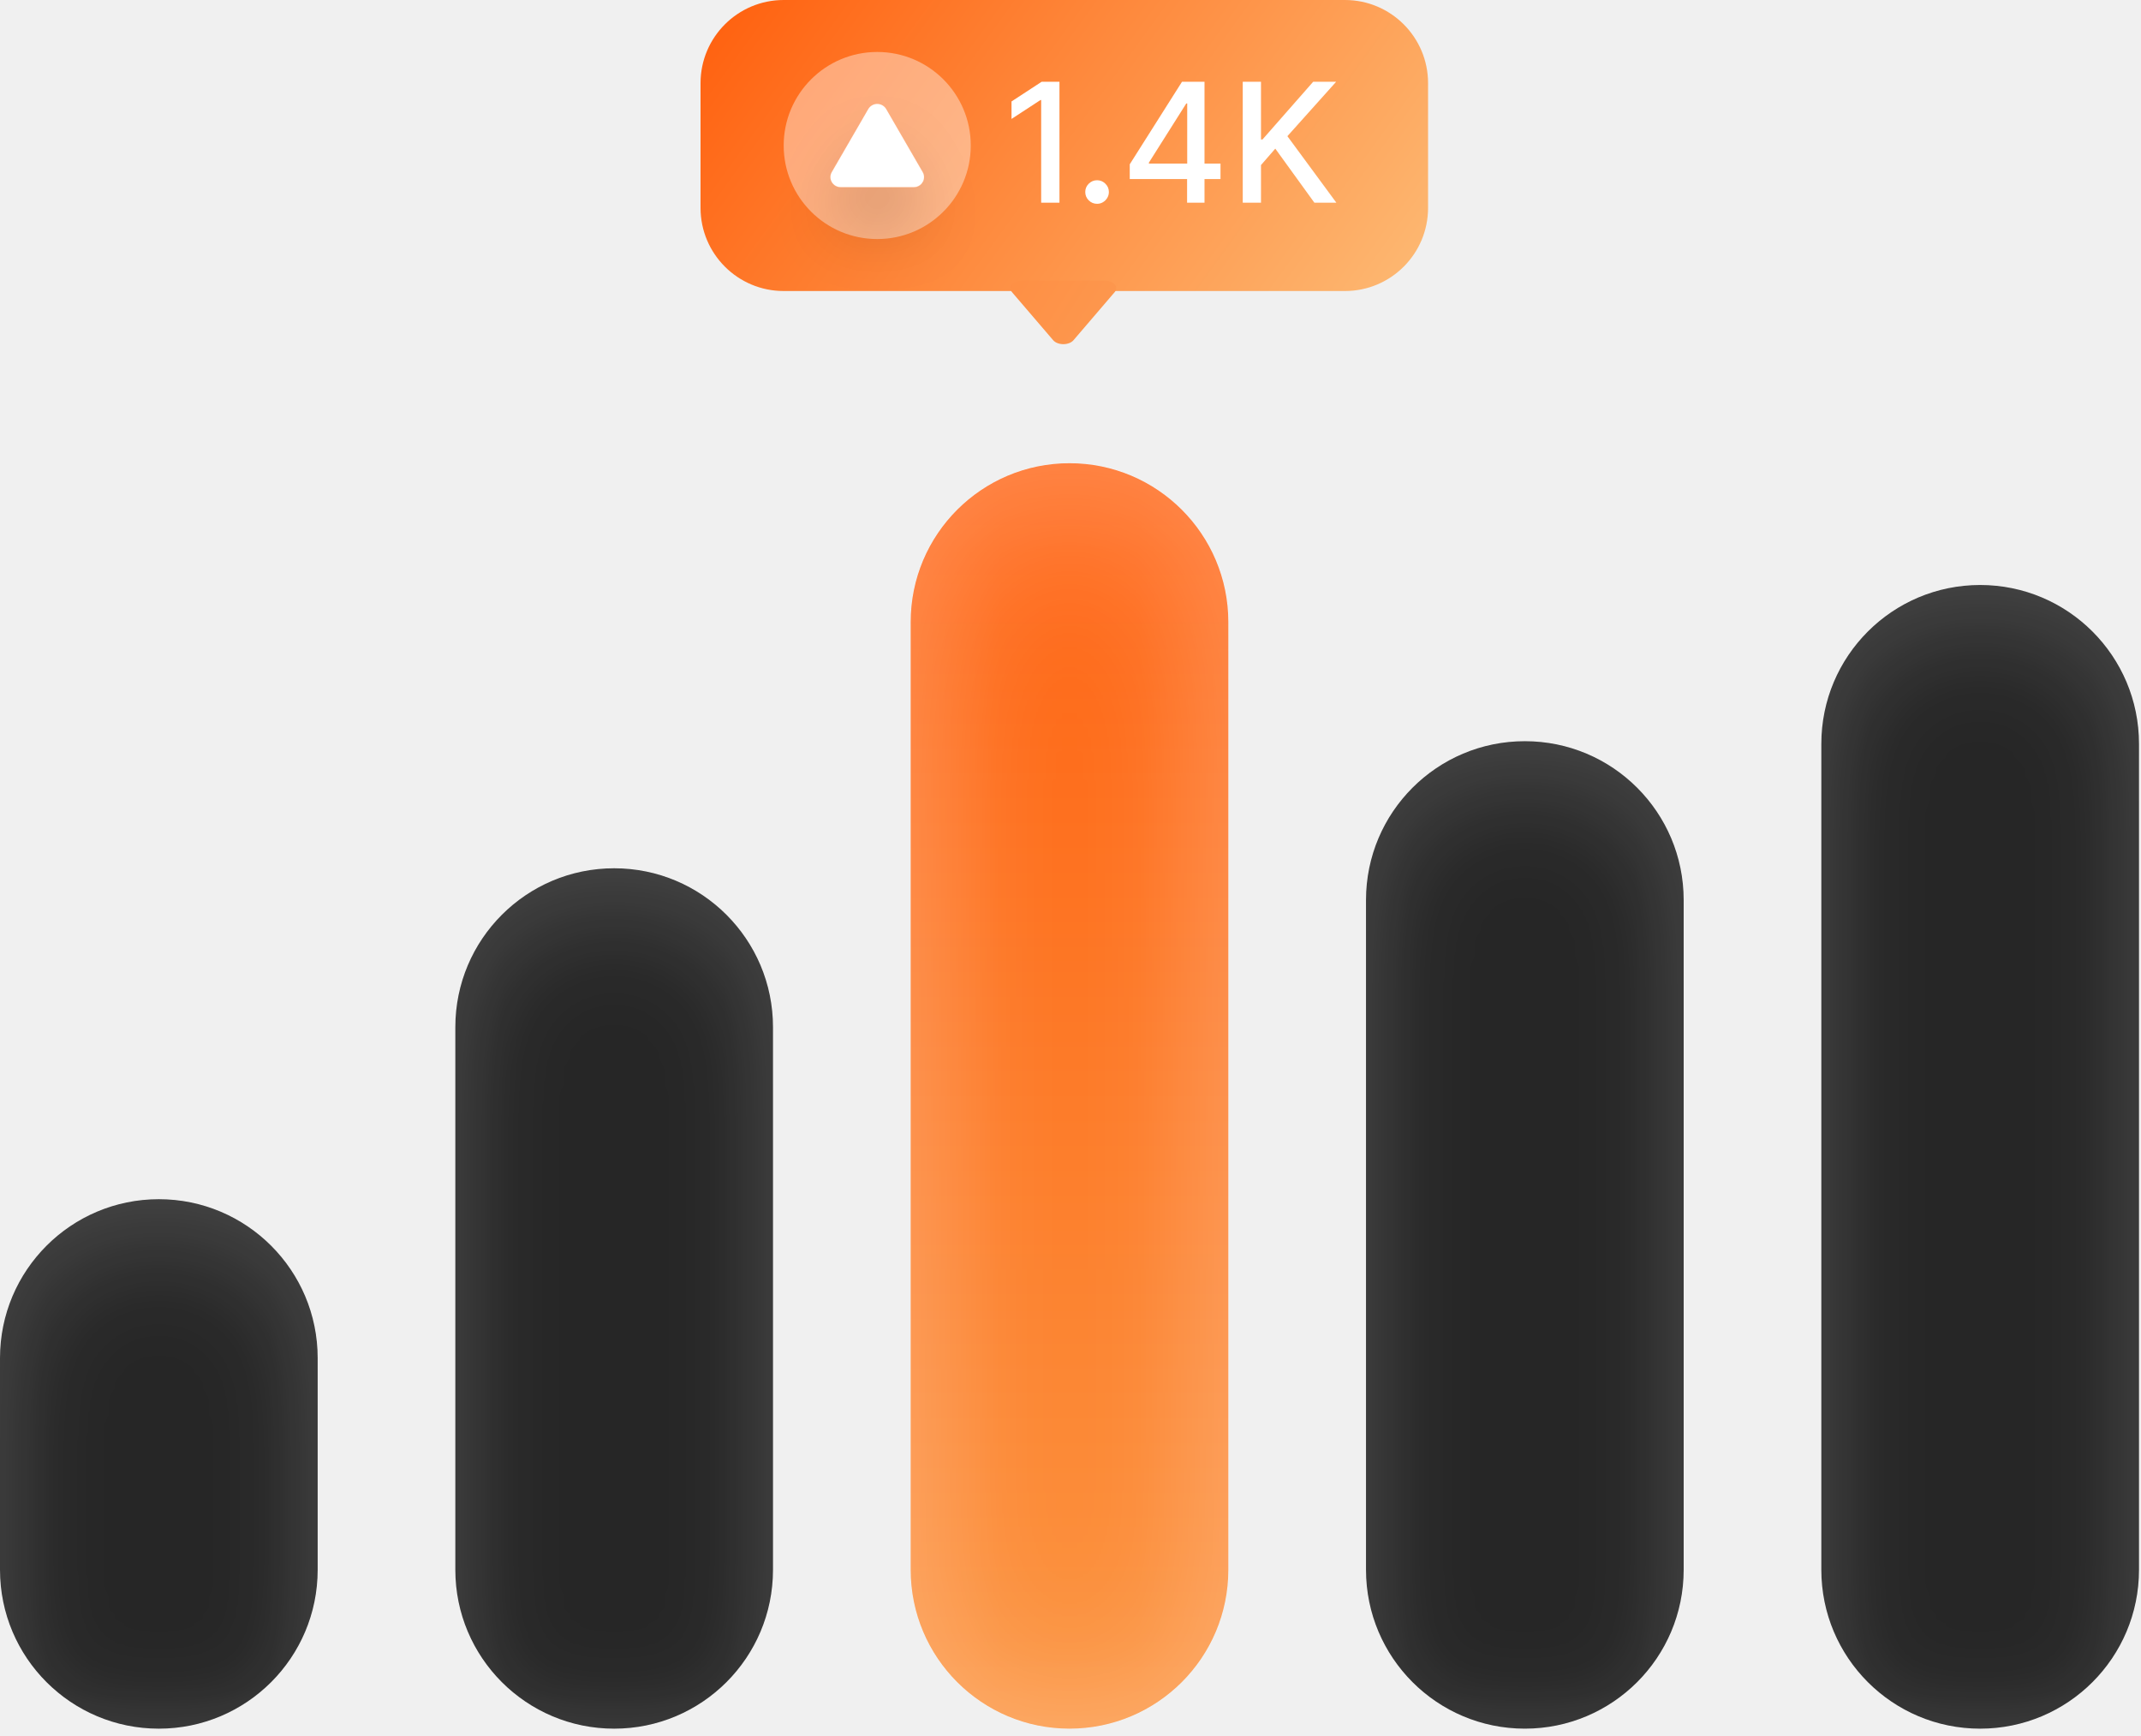
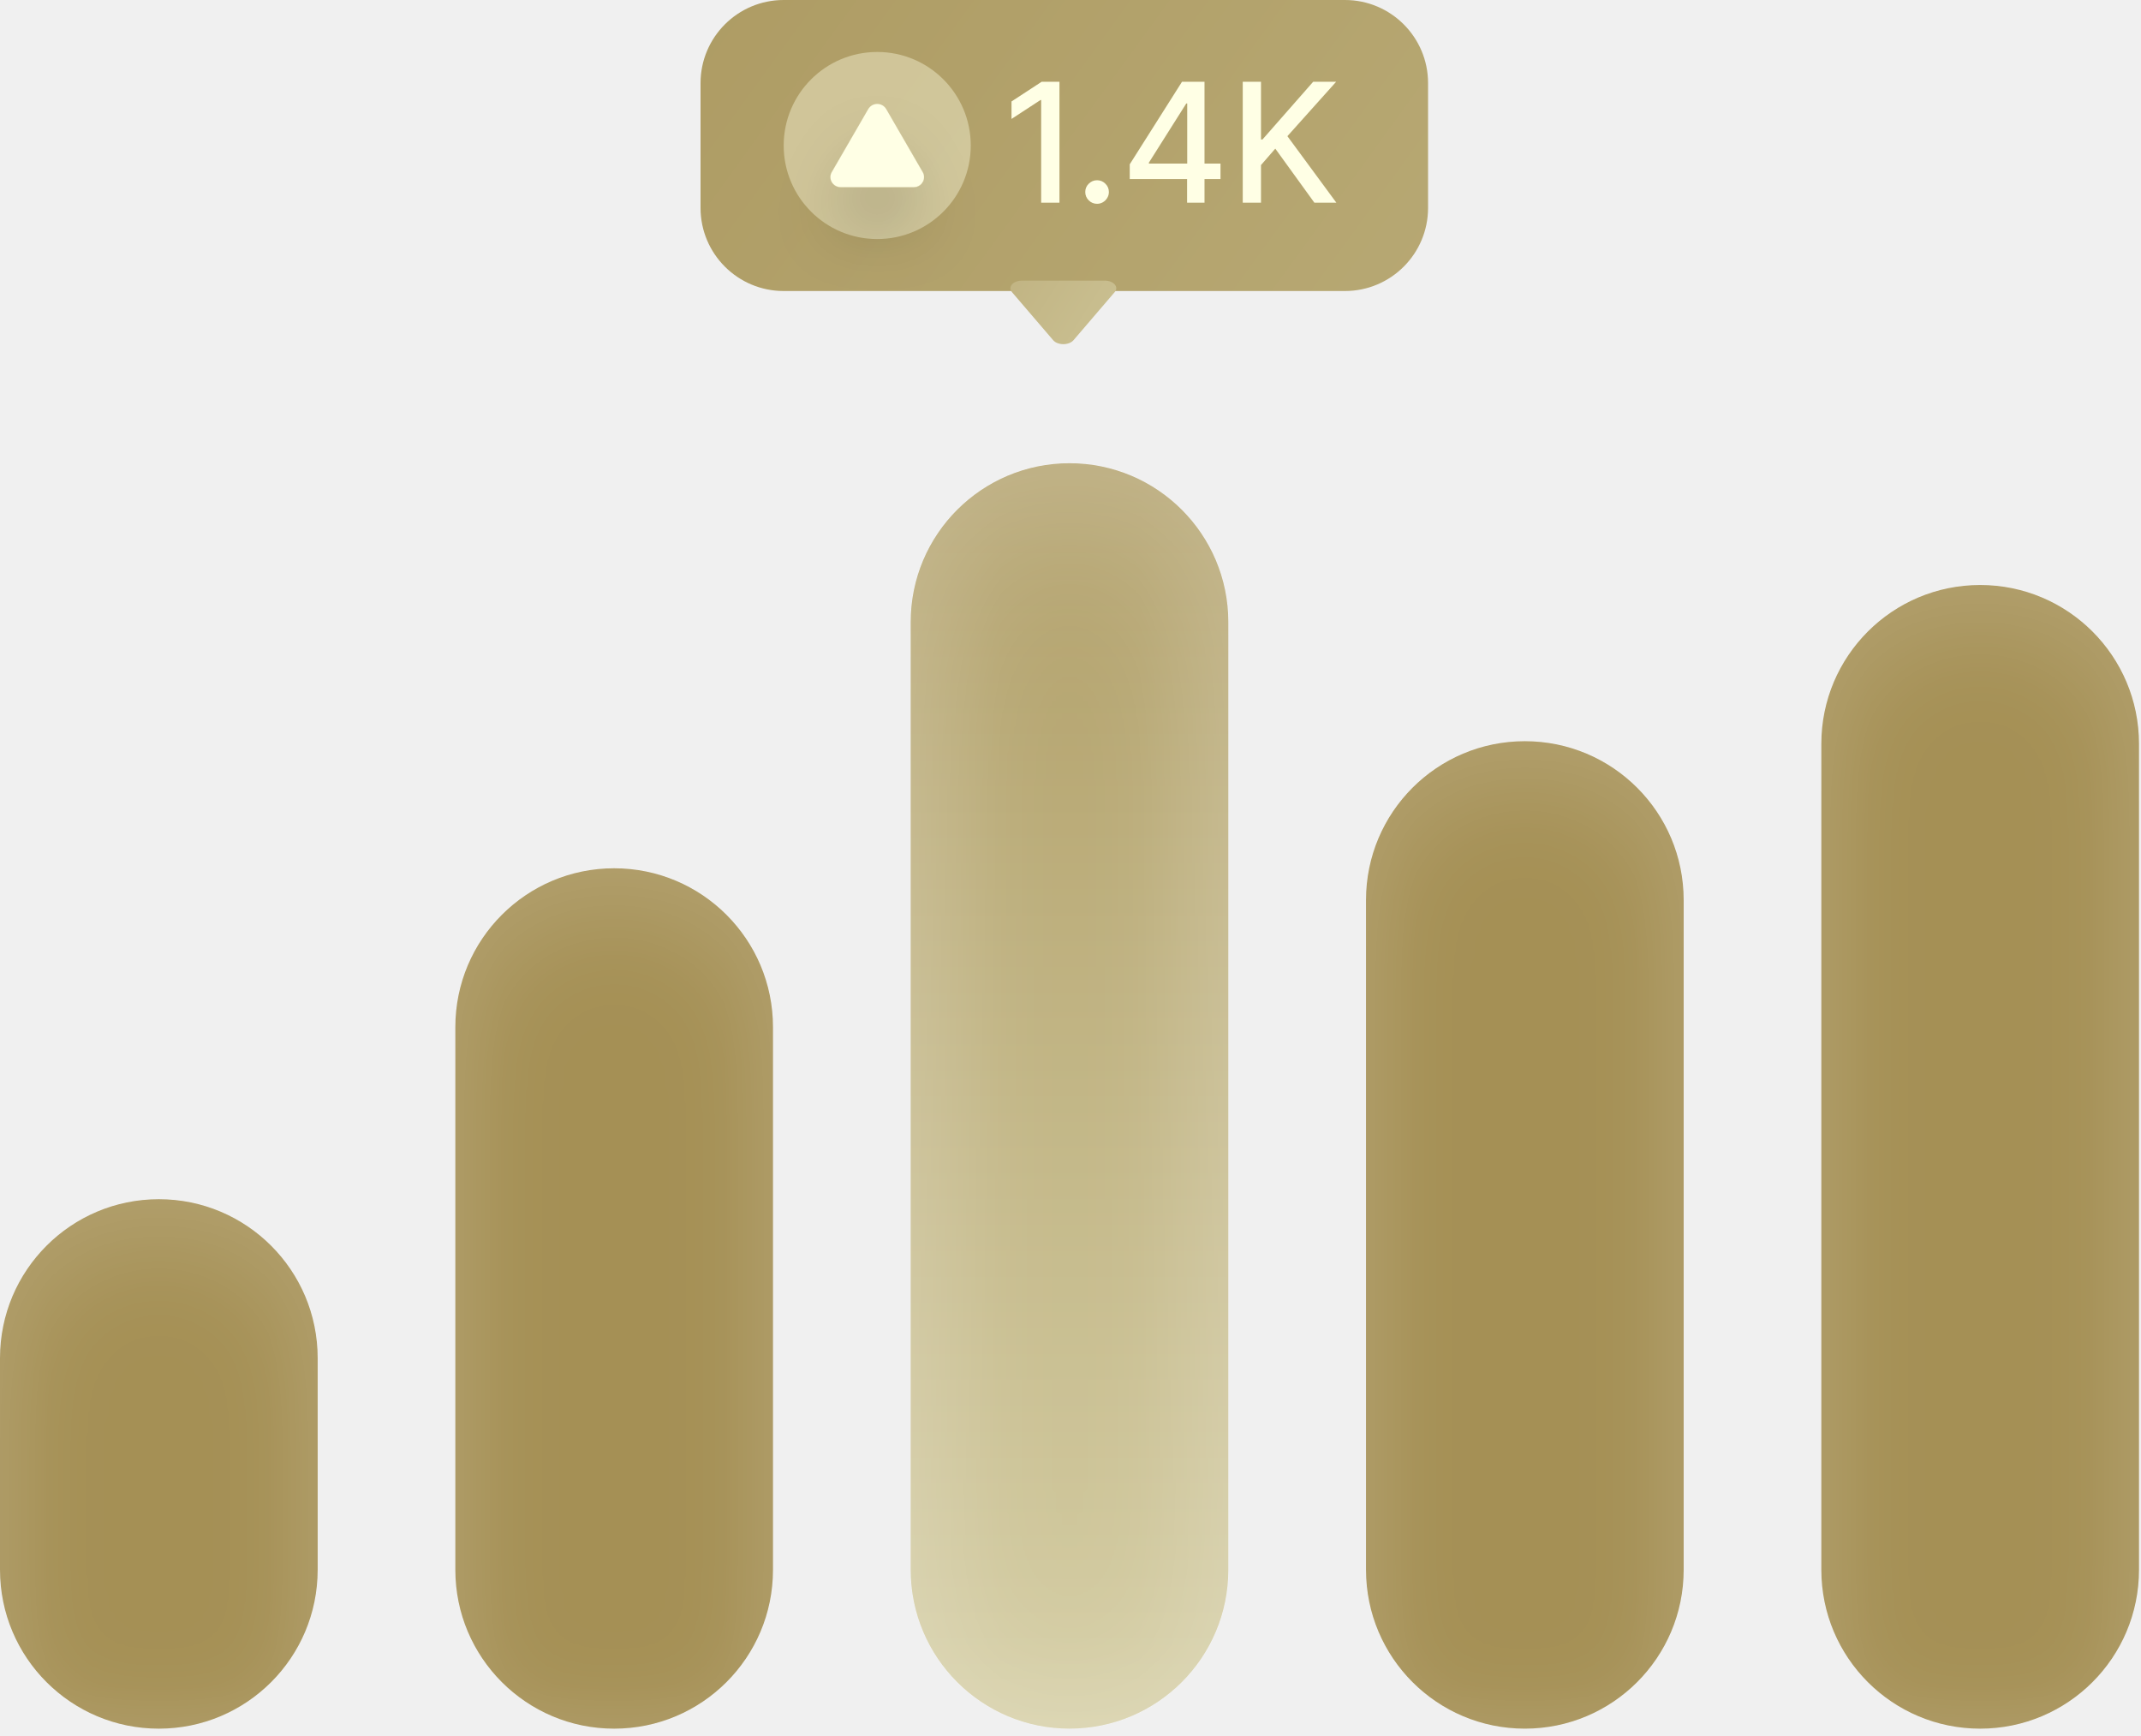
- <svg xmlns="http://www.w3.org/2000/svg" width="206" height="167" viewBox="0 0 206 167" fill="none">
+ <svg xmlns="http://www.w3.org/2000/svg" width="206px" height="167px" viewBox="0 0 206 167" fill="none" transform="rotate(0) scale(1, 1)">
  <rect x="67.404" width="70" height="28" rx="8" fill="url(#paint0_linear_698_5975)" />
-   <rect x="75.404" y="5" width="18" height="18" rx="9" fill="white" fill-opacity="0.4" />
+   <rect x="75.404" y="5" width="18" height="18" rx="9" fill="#ffffe5" fill-opacity="0.4" />
  <g filter="url(#filter0_d_698_5975)">
-     <path d="M88.775 17.512C88.688 17.662 88.563 17.786 88.413 17.872C88.262 17.957 88.091 18.002 87.918 18H80.89C80.717 18.002 80.546 17.957 80.395 17.872C80.245 17.786 80.12 17.662 80.033 17.512C79.949 17.368 79.904 17.205 79.904 17.038C79.904 16.871 79.949 16.707 80.033 16.564L83.546 10.489C83.634 10.34 83.759 10.217 83.91 10.131C84.06 10.045 84.231 10 84.404 10C84.578 10 84.748 10.045 84.898 10.131C85.049 10.217 85.174 10.34 85.262 10.489L88.776 16.564C88.86 16.708 88.904 16.871 88.904 17.038C88.904 17.205 88.859 17.369 88.775 17.512Z" fill="white" />
+     <path d="M88.775 17.512C88.688 17.662 88.563 17.786 88.413 17.872C88.262 17.957 88.091 18.002 87.918 18H80.89C80.717 18.002 80.546 17.957 80.395 17.872C80.245 17.786 80.12 17.662 80.033 17.512C79.949 17.368 79.904 17.205 79.904 17.038C79.904 16.871 79.949 16.707 80.033 16.564L83.546 10.489C83.634 10.34 83.759 10.217 83.91 10.131C84.06 10.045 84.231 10 84.404 10C84.578 10 84.748 10.045 84.898 10.131C85.049 10.217 85.174 10.34 85.262 10.489L88.776 16.564C88.86 16.708 88.904 16.871 88.904 17.038C88.904 17.205 88.859 17.369 88.775 17.512Z" fill="#ffffe5" />
  </g>
-   <path d="M101.938 7.864V19.5H100.177V9.625H100.109L97.325 11.443V9.761L100.228 7.864H101.938ZM105.556 19.608C105.246 19.608 104.979 19.498 104.755 19.278C104.532 19.055 104.42 18.786 104.42 18.472C104.42 18.161 104.532 17.896 104.755 17.676C104.979 17.453 105.246 17.341 105.556 17.341C105.867 17.341 106.134 17.453 106.357 17.676C106.581 17.896 106.693 18.161 106.693 18.472C106.693 18.68 106.64 18.871 106.534 19.046C106.431 19.216 106.295 19.352 106.124 19.454C105.954 19.557 105.765 19.608 105.556 19.608ZM108.701 17.227V15.807L113.73 7.864H114.849V9.955H114.139L110.542 15.648V15.739H117.434V17.227H108.701ZM114.218 19.5V16.796L114.23 16.148V7.864H115.894V19.5H114.218ZM119.573 19.5V7.864H121.329V13.421H121.471L126.352 7.864H128.562L123.869 13.102L128.579 19.5H126.465L122.704 14.301L121.329 15.881V19.5H119.573Z" fill="white" />
+   <path d="M101.938 7.864V19.5H100.177V9.625H100.109L97.325 11.443V9.761L100.228 7.864H101.938ZM105.556 19.608C105.246 19.608 104.979 19.498 104.755 19.278C104.532 19.055 104.42 18.786 104.42 18.472C104.42 18.161 104.532 17.896 104.755 17.676C104.979 17.453 105.246 17.341 105.556 17.341C105.867 17.341 106.134 17.453 106.357 17.676C106.581 17.896 106.693 18.161 106.693 18.472C106.693 18.68 106.64 18.871 106.534 19.046C106.431 19.216 106.295 19.352 106.124 19.454C105.954 19.557 105.765 19.608 105.556 19.608ZM108.701 17.227V15.807L113.73 7.864H114.849V9.955H114.139L110.542 15.648V15.739H117.434V17.227H108.701ZM114.218 19.5V16.796L114.23 16.148V7.864H115.894V19.5H114.218ZM119.573 19.5V7.864H121.329V13.421H121.471L126.352 7.864H128.562L123.869 13.102L128.579 19.5H126.465L122.704 14.301L121.329 15.881V19.5H119.573Z" fill="#ffffe5" />
  <path d="M97.362 27.373C97.46 27.258 97.602 27.164 97.772 27.098C97.943 27.033 98.136 26.999 98.332 27L106.288 27C106.484 26.999 106.678 27.033 106.848 27.098C107.019 27.164 107.16 27.258 107.258 27.373C107.354 27.483 107.404 27.608 107.404 27.735C107.404 27.863 107.354 27.988 107.258 28.098L103.281 32.74C103.182 32.853 103.04 32.948 102.87 33.013C102.699 33.079 102.507 33.113 102.31 33.113C102.114 33.113 101.921 33.079 101.751 33.013C101.58 32.948 101.439 32.853 101.339 32.74L97.361 28.098C97.266 27.988 97.216 27.863 97.216 27.735C97.216 27.608 97.266 27.483 97.362 27.373Z" fill="url(#paint1_linear_698_5975)" />
  <g filter="url(#filter1_i_698_5975)">
-     <rect y="115.377" width="30.566" height="50.943" rx="15.283" fill="#262626" />
+     <rect y="115.377" width="30.566" height="50.943" rx="15.283" fill="#a59055" />
  </g>
  <g filter="url(#filter2_i_698_5975)">
-     <rect x="43.81" y="83.538" width="30.566" height="82.782" rx="15.283" fill="#262626" />
+     <rect x="43.81" y="83.538" width="30.566" height="82.782" rx="15.283" fill="#a59055" />
  </g>
  <g filter="url(#filter3_i_698_5975)">
-     <rect x="131.432" y="71.311" width="30.566" height="95.008" rx="15.283" fill="#262626" />
+     <rect x="131.432" y="71.311" width="30.566" height="95.008" rx="15.283" fill="#a59055" />
  </g>
  <g filter="url(#filter4_i_698_5975)">
-     <rect x="175.242" y="56.283" width="30.566" height="110.037" rx="15.283" fill="#262626" />
+     <rect x="175.242" y="56.283" width="30.566" height="110.037" rx="15.283" fill="#a59055" />
  </g>
  <g filter="url(#filter5_i_698_5975)">
    <rect x="87.621" y="44.566" width="30.566" height="121.754" rx="15.283" fill="url(#paint2_linear_698_5975)" />
  </g>
  <defs>
    <filter id="filter0_d_698_5975" x="73.904" y="8" width="21" height="20" filterUnits="userSpaceOnUse" color-interpolation-filters="sRGB">
      <feFlood flood-opacity="0" result="BackgroundImageFix" />
      <feColorMatrix in="SourceAlpha" type="matrix" values="0 0 0 0 0 0 0 0 0 0 0 0 0 0 0 0 0 0 127 0" result="hardAlpha" />
      <feOffset dy="4" />
      <feGaussianBlur stdDeviation="3" />
      <feComposite in2="hardAlpha" operator="out" />
      <feColorMatrix type="matrix" values="0 0 0 0 0 0 0 0 0 0 0 0 0 0 0 0 0 0 0.15 0" />
      <feBlend mode="normal" in2="BackgroundImageFix" result="effect1_dropShadow_698_5975" />
      <feBlend mode="normal" in="SourceGraphic" in2="effect1_dropShadow_698_5975" result="shape" />
    </filter>
    <filter id="filter1_i_698_5975" x="0" y="115.377" width="30.566" height="54.943" filterUnits="userSpaceOnUse" color-interpolation-filters="sRGB">
      <feFlood flood-opacity="0" result="BackgroundImageFix" />
      <feBlend mode="normal" in="SourceGraphic" in2="BackgroundImageFix" result="shape" />
      <feColorMatrix in="SourceAlpha" type="matrix" values="0 0 0 0 0 0 0 0 0 0 0 0 0 0 0 0 0 0 127 0" result="hardAlpha" />
      <feOffset dy="4" />
      <feGaussianBlur stdDeviation="5" />
      <feComposite in2="hardAlpha" operator="arithmetic" k2="-1" k3="1" />
      <feColorMatrix type="matrix" values="0 0 0 0 1 0 0 0 0 1 0 0 0 0 1 0 0 0 0.14 0" />
      <feBlend mode="normal" in2="shape" result="effect1_innerShadow_698_5975" />
    </filter>
    <filter id="filter2_i_698_5975" x="43.81" y="83.538" width="30.566" height="86.782" filterUnits="userSpaceOnUse" color-interpolation-filters="sRGB">
      <feFlood flood-opacity="0" result="BackgroundImageFix" />
      <feBlend mode="normal" in="SourceGraphic" in2="BackgroundImageFix" result="shape" />
      <feColorMatrix in="SourceAlpha" type="matrix" values="0 0 0 0 0 0 0 0 0 0 0 0 0 0 0 0 0 0 127 0" result="hardAlpha" />
      <feOffset dy="4" />
      <feGaussianBlur stdDeviation="5" />
      <feComposite in2="hardAlpha" operator="arithmetic" k2="-1" k3="1" />
      <feColorMatrix type="matrix" values="0 0 0 0 1 0 0 0 0 1 0 0 0 0 1 0 0 0 0.14 0" />
      <feBlend mode="normal" in2="shape" result="effect1_innerShadow_698_5975" />
    </filter>
    <filter id="filter3_i_698_5975" x="131.432" y="71.311" width="30.566" height="99.009" filterUnits="userSpaceOnUse" color-interpolation-filters="sRGB">
      <feFlood flood-opacity="0" result="BackgroundImageFix" />
      <feBlend mode="normal" in="SourceGraphic" in2="BackgroundImageFix" result="shape" />
      <feColorMatrix in="SourceAlpha" type="matrix" values="0 0 0 0 0 0 0 0 0 0 0 0 0 0 0 0 0 0 127 0" result="hardAlpha" />
      <feOffset dy="4" />
      <feGaussianBlur stdDeviation="5" />
      <feComposite in2="hardAlpha" operator="arithmetic" k2="-1" k3="1" />
      <feColorMatrix type="matrix" values="0 0 0 0 1 0 0 0 0 1 0 0 0 0 1 0 0 0 0.14 0" />
      <feBlend mode="normal" in2="shape" result="effect1_innerShadow_698_5975" />
    </filter>
    <filter id="filter4_i_698_5975" x="175.242" y="56.283" width="30.566" height="114.037" filterUnits="userSpaceOnUse" color-interpolation-filters="sRGB">
      <feFlood flood-opacity="0" result="BackgroundImageFix" />
      <feBlend mode="normal" in="SourceGraphic" in2="BackgroundImageFix" result="shape" />
      <feColorMatrix in="SourceAlpha" type="matrix" values="0 0 0 0 0 0 0 0 0 0 0 0 0 0 0 0 0 0 127 0" result="hardAlpha" />
      <feOffset dy="4" />
      <feGaussianBlur stdDeviation="5" />
      <feComposite in2="hardAlpha" operator="arithmetic" k2="-1" k3="1" />
      <feColorMatrix type="matrix" values="0 0 0 0 1 0 0 0 0 1 0 0 0 0 1 0 0 0 0.14 0" />
      <feBlend mode="normal" in2="shape" result="effect1_innerShadow_698_5975" />
    </filter>
    <filter id="filter5_i_698_5975" x="87.621" y="44.566" width="30.566" height="125.754" filterUnits="userSpaceOnUse" color-interpolation-filters="sRGB">
      <feFlood flood-opacity="0" result="BackgroundImageFix" />
      <feBlend mode="normal" in="SourceGraphic" in2="BackgroundImageFix" result="shape" />
      <feColorMatrix in="SourceAlpha" type="matrix" values="0 0 0 0 0 0 0 0 0 0 0 0 0 0 0 0 0 0 127 0" result="hardAlpha" />
      <feOffset dy="4" />
      <feGaussianBlur stdDeviation="9.25" />
      <feComposite in2="hardAlpha" operator="arithmetic" k2="-1" k3="1" />
      <feColorMatrix type="matrix" values="0 0 0 0 1 0 0 0 0 1 0 0 0 0 1 0 0 0 0.27 0" />
      <feBlend mode="normal" in2="shape" result="effect1_innerShadow_698_5975" />
    </filter>
    <linearGradient id="paint0_linear_698_5975" x1="137.404" y1="28" x2="78.21" y2="-14.907" gradientUnits="userSpaceOnUse">
-       <stop stop-color="#FDBA74" />
-       <stop offset="1" stop-color="#FF5F0D" />
+       <stop stop-color="#b7a873" data-originalstopcolor="#b7a873" />
+       <stop offset="1" stop-color="#ae9c64" data-originalstopcolor="#ae9c64" />
    </linearGradient>
    <linearGradient id="paint1_linear_698_5975" x1="97.216" y1="26.618" x2="107.404" y2="33.113" gradientUnits="userSpaceOnUse">
-       <stop stop-color="#FE8F44" />
-       <stop offset="1" stop-color="#FD9950" />
+       <stop stop-color="#c1b483" data-originalstopcolor="#c1b483" />
+       <stop offset="1" stop-color="#cbc193" data-originalstopcolor="#cbc193" />
    </linearGradient>
    <linearGradient id="paint2_linear_698_5975" x1="102.904" y1="44.566" x2="102.904" y2="166.32" gradientUnits="userSpaceOnUse">
-       <stop stop-color="#FF5F0D" />
-       <stop offset="1" stop-color="#FB923C" />
+       <stop stop-color="#ae9c64" data-originalstopcolor="#ae9c64" />
+       <stop offset="1" stop-color="#d4cda3" data-originalstopcolor="#d4cda3" />
    </linearGradient>
  </defs>
</svg>
